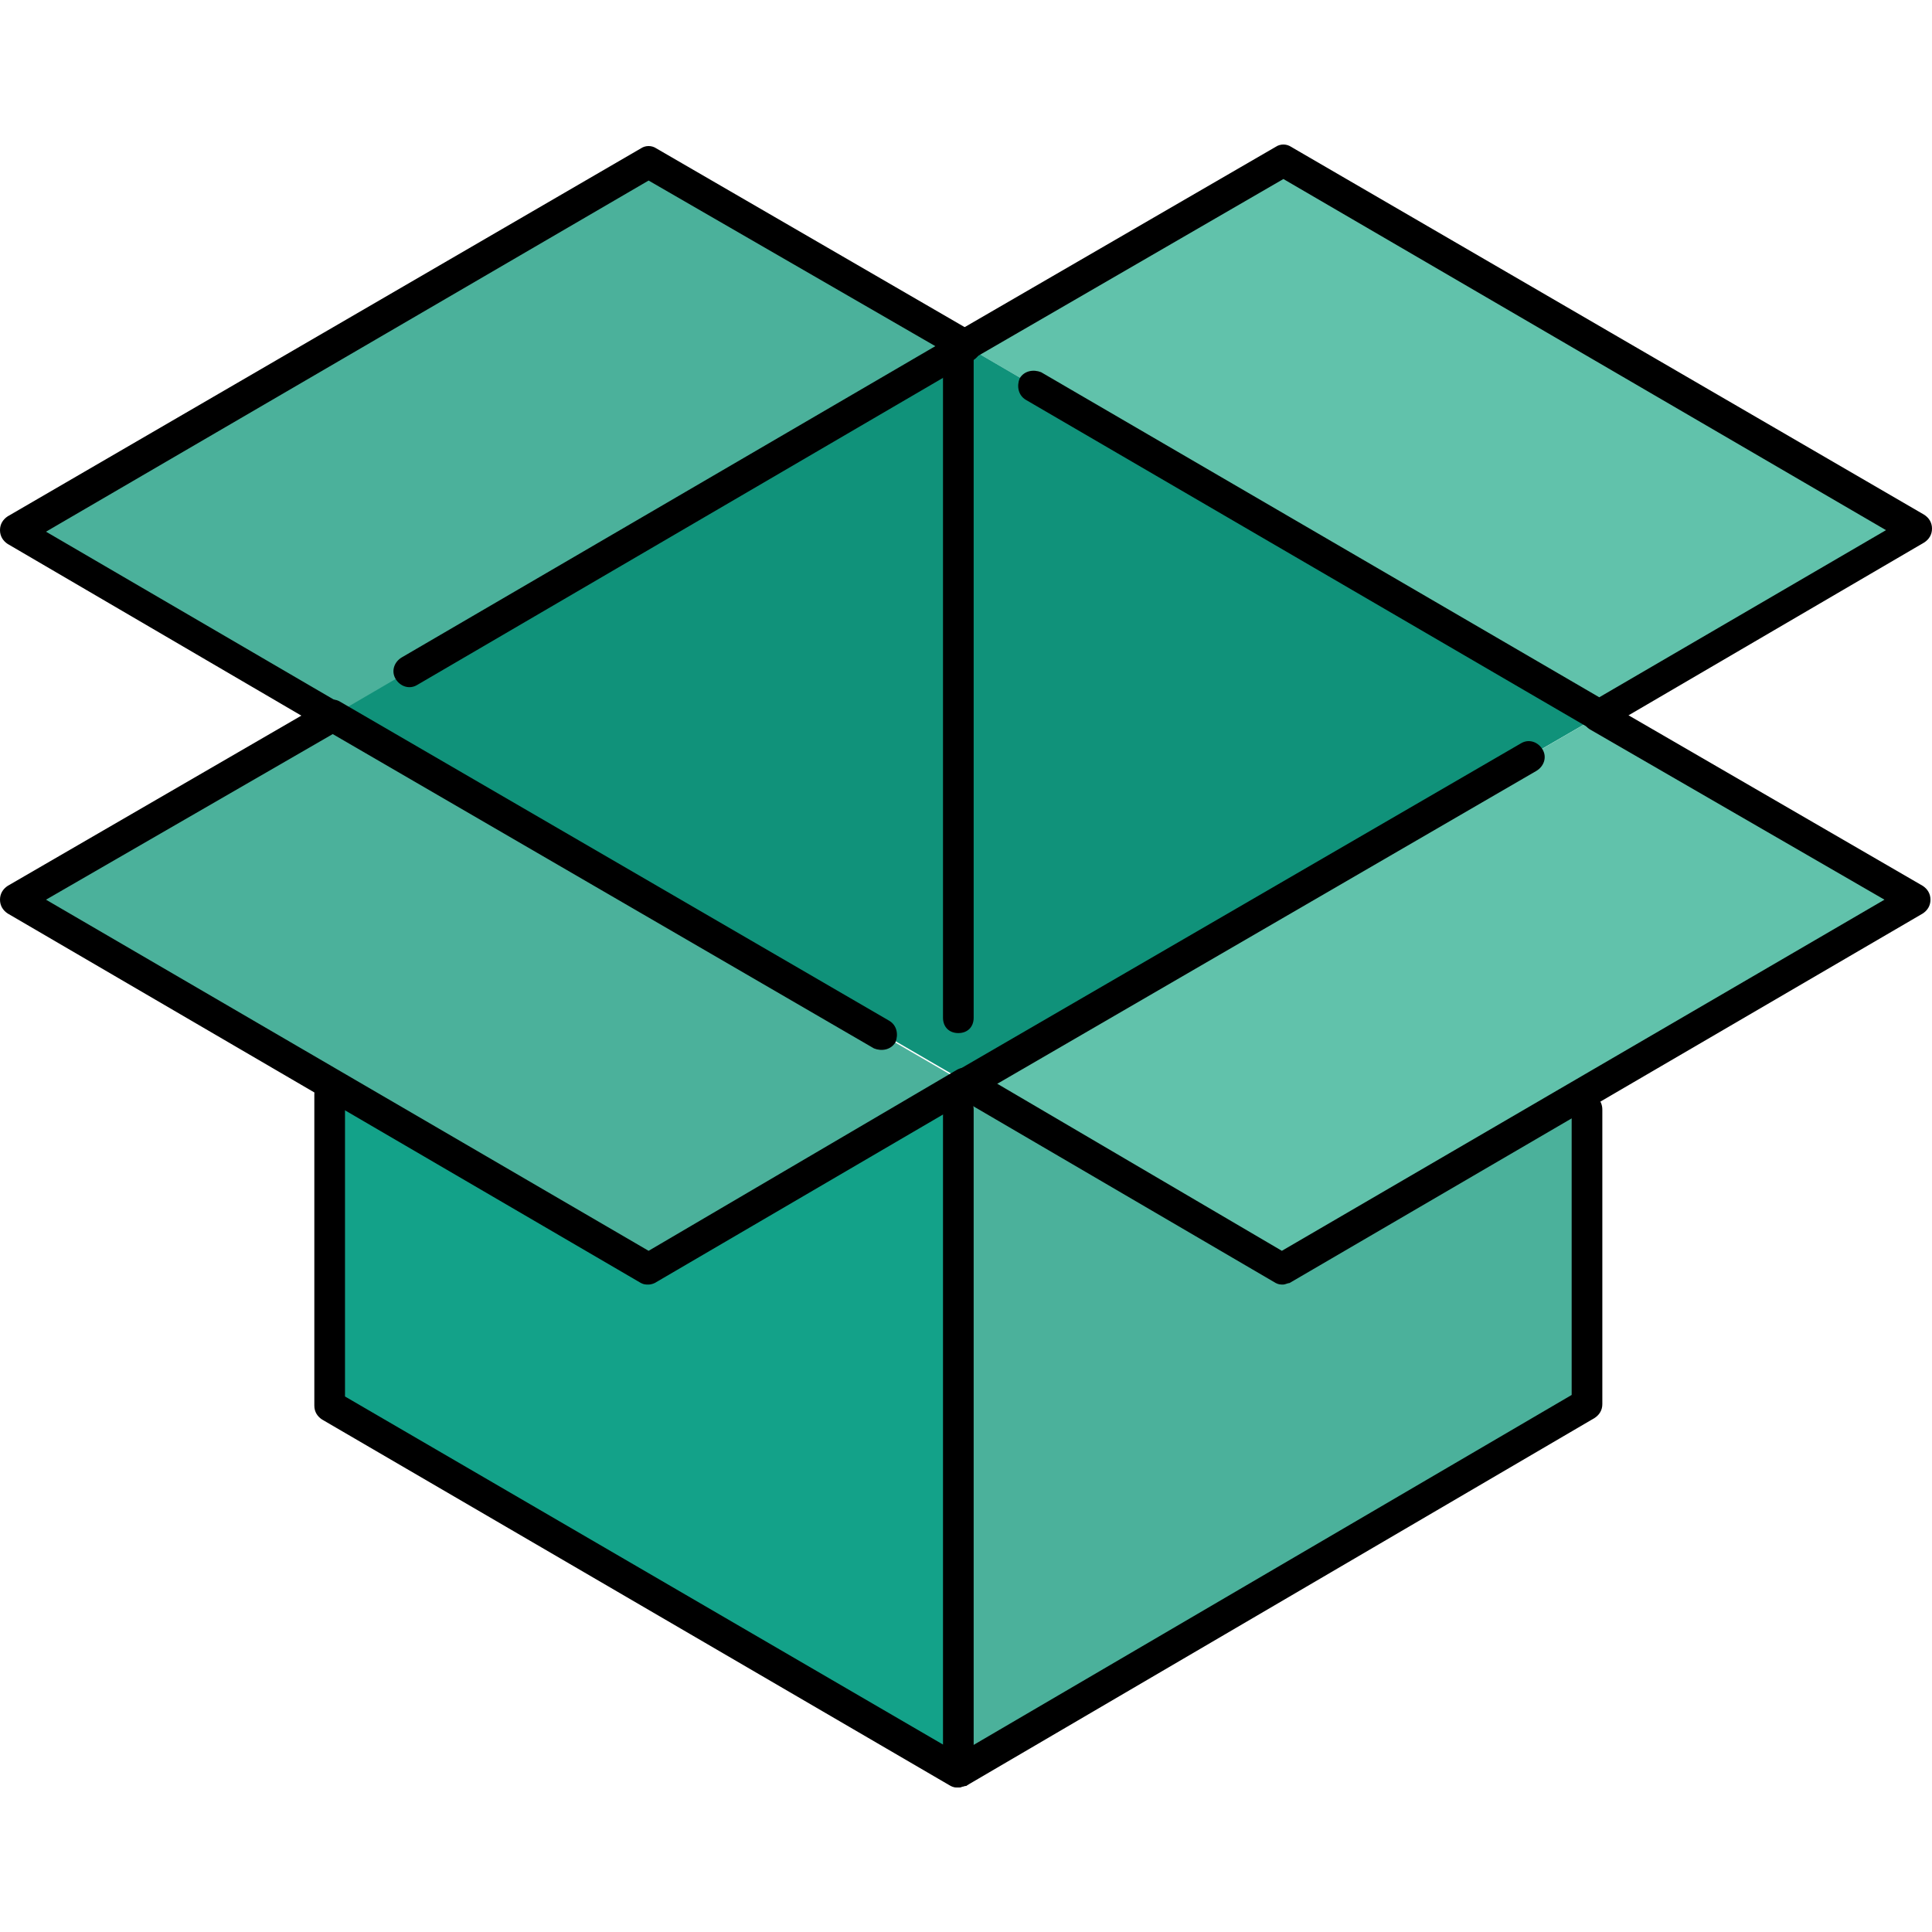
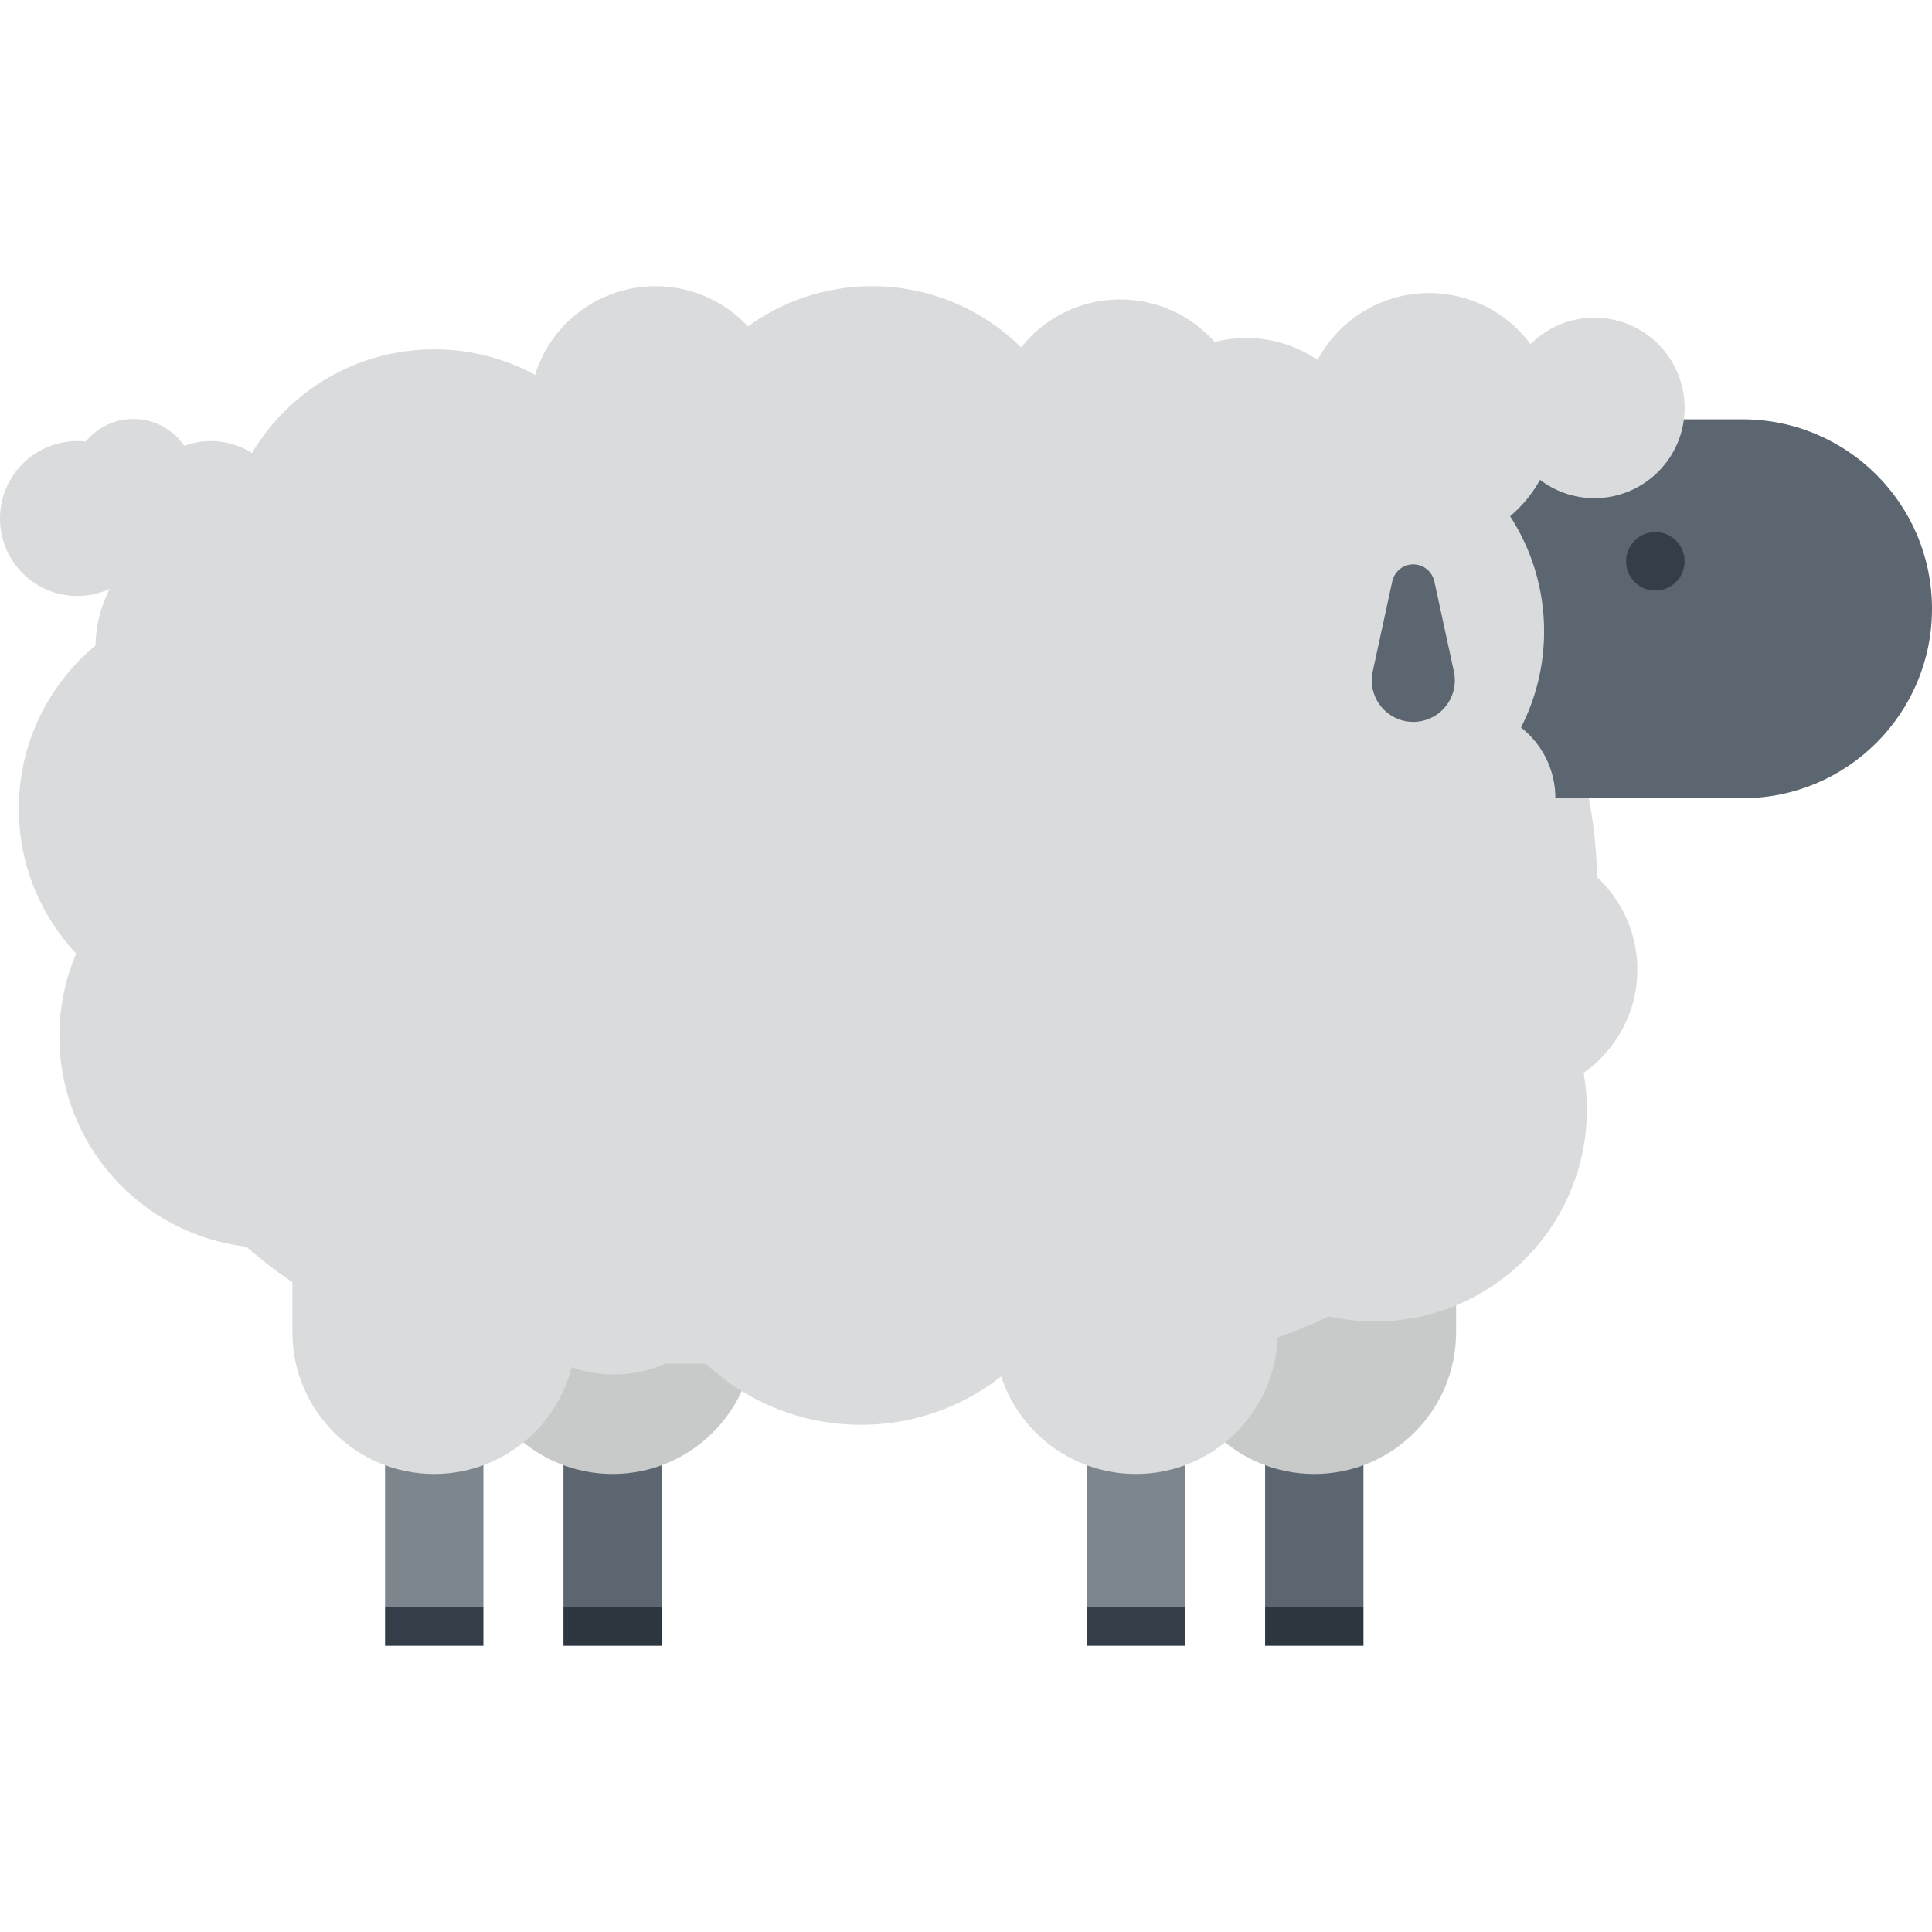
- <svg xmlns="http://www.w3.org/2000/svg" height="800px" width="800px" version="1.1" id="Layer_1" viewBox="0 0 504 504" xml:space="preserve">
-   <polygon style="fill:#61C2AB;" points="252,90.3 334.8,42.3 500,138.3 417.2,186.7 " />
-   <polygon style="fill:#10927A;" points="252,90.3 86.8,186.3 252,282.3 417.2,186.7 " />
-   <polygon style="fill:#4BB19B;" points="252,90.3 169.2,42.3 4,138.3 86.8,186.7 " />
-   <polygon style="fill:#13A289;" points="252,282.3 252,462.3 88,366.7 88,282.7 " />
+ <svg xmlns="http://www.w3.org/2000/svg" version="1.1" id="Layer_1" viewBox="0 0 428.348 428.348" xml:space="preserve">
  <g>
-     <polygon style="fill:#4BB19B;" points="416,278.7 416,362.3 252,458.3 252,278.3  " />
-     <polygon style="fill:#4BB19B;" points="252,282.7 169.2,331.1 4,234.7 86.8,186.7  " />
+     <g>
+       <g>
+         <rect x="124.926" y="315.896" style="fill:#5C6670;" width="21.807" height="40.332" />
+         <rect x="124.926" y="356.228" style="fill:#2D3740;" width="21.807" height="8.666" />
+       </g>
+       <path style="fill:#C8C9C9;" d="M104.387,258.125c0-17.365,14.078-31.441,31.443-31.441s31.441,14.076,31.441,31.441v37.232    c0,17.365-14.076,31.441-31.441,31.441s-31.443-14.076-31.443-31.441V258.125z" />
+     </g>
+     <g>
+       <g>
+         <rect x="280.49" y="315.896" style="fill:#5C6670;" width="21.807" height="40.332" />
+         <rect x="280.49" y="356.228" style="fill:#2D3740;" width="21.807" height="8.666" />
+       </g>
+       <path style="fill:#C8C9C9;" d="M259.951,258.125c0-17.365,14.078-31.441,31.443-31.441s31.441,14.076,31.441,31.441v37.232    c0,17.365-14.076,31.441-31.441,31.441s-31.443-14.076-31.443-31.441V258.125z" />
+     </g>
+     <g>
+       <g>
+         <rect x="85.367" y="315.896" style="fill:#7D868C;" width="21.807" height="40.332" />
+         <rect x="85.367" y="356.228" style="fill:#333E48;" width="21.807" height="8.666" />
+       </g>
+       <path style="fill:#DADBDC;" d="M64.828,258.125c0-17.365,14.077-31.441,31.442-31.441s31.442,14.076,31.442,31.441v37.232    c0,17.365-14.077,31.441-31.442,31.441s-31.442-14.076-31.442-31.441V258.125z" />
+     </g>
+     <g>
+       <g>
+         <rect x="240.932" y="315.896" style="fill:#7D868C;" width="21.807" height="40.332" />
+         <rect x="240.932" y="356.228" style="fill:#333E48;" width="21.807" height="8.666" />
+       </g>
+       <path style="fill:#DADBDC;" d="M220.393,258.125c0-17.365,14.077-31.441,31.442-31.441s31.442,14.076,31.442,31.441v37.232    c0,17.365-14.077,31.441-31.442,31.441s-31.442-14.076-31.442-31.441V258.125z" />
+     </g>
+     <path style="fill:#DADBDC;" d="M363.014,214.971c0-8.082-3.428-15.359-8.904-20.471c-0.824-36.938-20.643-69.186-50.075-87.369   c0.206-1.367,0.313-2.766,0.313-4.191c0-15.463-12.536-28-28-28c-2.433,0-4.793,0.313-7.043,0.895   c-5.129-5.787-12.615-9.439-20.957-9.439c-8.904,0-16.832,4.16-21.96,10.639c-8.49-8.395-20.157-13.58-33.04-13.58   c-10.281,0-19.785,3.311-27.523,8.912c-5.111-5.48-12.391-8.912-20.477-8.912c-12.553,0-23.176,8.262-26.73,19.643   c-6.646-3.598-14.258-5.643-22.347-5.643c-17.181,0-32.202,9.221-40.398,22.983c-2.646-1.667-5.77-2.646-9.128-2.646   c-2.074,0-4.053,0.387-5.893,1.061c-2.463-3.594-6.595-5.955-11.28-5.955c-4.256,0-8.056,1.945-10.563,4.995   c-0.603-0.063-1.214-0.101-1.834-0.101C7.689,97.791,0,105.48,0,114.965s7.689,17.174,17.174,17.174   c2.561,0,4.979-0.578,7.158-1.588c-1.959,3.767-3.095,8.03-3.149,12.557c-10.39,8.621-17.009,21.629-17.009,36.185   c0,12.426,4.832,23.719,12.707,32.123c-2.387,5.631-3.707,11.824-3.707,18.326c0,24.064,18.092,43.893,41.412,46.658   c18.527,16.152,42.749,25.938,69.259,25.938h0.979c3.47,1.541,7.309,2.404,11.35,2.404s7.88-0.863,11.35-2.404h8.961   c9.014,8.406,21.104,13.559,34.4,13.559c13.299,0,25.387-5.152,34.401-13.559h23.411c16.447,0,32.014-3.768,45.887-10.484   c3.299,0.732,6.723,1.133,10.242,1.133c25.957,0,47-21.043,47-47c0-2.77-0.254-5.477-0.713-8.113   C358.309,232.807,363.014,224.439,363.014,214.971z" />
+     <g>
+       <path style="fill:#5C6670;" d="M386.346,92.971c23.197,0,42.002,18.805,42.002,42.004c0,23.195-18.805,42-42.002,42h-49.733    c-23.196,0-42.001-18.805-42.001-42c0-23.199,18.805-42.004,42.001-42.004C336.613,92.971,386.346,92.971,386.346,92.971z" />
+       <circle style="fill:#333E48;" cx="367.015" cy="124.453" r="6.487" />
+       <path style="fill:#DADBDC;" d="M353.49,70.43c-5.527,0-10.53,2.242-14.151,5.863c-5.103-6.869-13.276-11.322-22.491-11.322    c-15.464,0-28,12.537-28,28c0,0.154,0.01,0.305,0.012,0.457c-22.885,3.162-40.512,22.789-40.512,46.543c0,25.957,21.043,47,47,47    c3.945,0,7.774-0.492,11.436-1.408c3.217,6.748,10.08,11.424,18.053,11.424c11.053,0,20.012-8.961,20.012-20.012    c0-6.365-2.982-12.025-7.615-15.689c3.264-6.4,5.115-13.639,5.115-21.314c0-9.412-2.777-18.17-7.542-25.521    c2.681-2.244,4.937-4.977,6.625-8.066c3.357,2.543,7.525,4.07,12.06,4.07c11.052,0,20.012-8.961,20.012-20.012    S364.542,70.43,353.49,70.43z" />
+       <path style="fill:#5C6670;" d="M318.014,128.896l4.334,19.998c1.077,4.971-2.079,9.873-7.05,10.951    c-4.971,1.076-9.873-2.08-10.95-7.051c-0.285-1.313-0.262-2.666,0-3.9l4.334-19.998c0.559-2.578,3.1-4.215,5.678-3.656    C316.245,125.648,317.628,127.125,318.014,128.896z" />
+     </g>
  </g>
-   <polygon style="fill:#61C2AB;" points="417.2,186.7 500,234.7 334.8,331.1 252,282.7 " />
-   <path d="M417.2,190.7c-0.8,0-1.2,0-2-0.4l-147.6-86c-2-1.2-2.4-3.6-1.6-5.6c1.2-2,3.6-2.4,5.6-1.6l145.6,84.8l74.8-43.6L334.8,46.7  L254,93.5c-2,1.2-4.4,0.4-5.6-1.6c-1.2-2-0.4-4.4,1.6-5.6l82.8-48c1.2-0.8,2.8-0.8,4,0l165.2,96c1.2,0.8,2,2,2,3.6s-0.8,2.8-2,3.6  l-82.8,48.4C418.8,190.3,418,190.7,417.2,190.7z" />
-   <path d="M86.8,190.7c-0.8,0-1.2,0-2-0.4L2,141.9c-1.2-0.8-2-2-2-3.6s0.8-2.8,2-3.6l165.2-96c1.2-0.8,2.8-0.8,4,0l82.8,48  c1.2,0.8,2,2,2,3.6s-0.8,2.8-2,3.6l-145.2,84.8c-2,1.2-4.4,0.4-5.6-1.6c-1.2-2-0.4-4.4,1.6-5.6L244,90.3l-74.8-43.2L12,138.7  l76.8,44.8c2,1.2,2.4,3.6,1.6,5.6C89.2,189.9,88,190.7,86.8,190.7z" />
-   <path d="M250,466.3c-0.8,0-1.2,0-2-0.4L84,370.3c-1.2-0.8-2-2-2-3.6v-81.2c0-2.4,1.6-4,4-4s4,1.6,4,4v78.8l156,90.8V289.5  c0-2.4,1.6-4,4-4s4,1.6,4,4v172.8c0,1.6-0.8,2.8-2,3.6C251.2,465.9,250.8,466.3,250,466.3z" />
-   <path d="M250,466.3c-1.2,0-2.8-0.8-3.6-2c-1.2-2-0.4-4.4,1.6-5.6l162-94.8v-74.4c0-2.4,1.6-4,4-4s4,1.6,4,4v76.8  c0,1.6-0.8,2.8-2,3.6l-164,96C251.2,465.9,250.8,466.3,250,466.3z" />
-   <path d="M169.2,335.1c-0.8,0-1.2,0-2-0.4L2,238.3c-1.2-0.8-2-2-2-3.6s0.8-2.8,2-3.6l82.8-48c1.2-0.8,2.8-0.8,4,0L232,266.3  c2,1.2,2.4,3.6,1.6,5.6c-1.2,2-3.6,2.4-5.6,1.6l-141.2-82L12,234.7l157.2,91.6l80.4-47.2c2-1.2,4.4-0.4,5.6,1.6  c1.2,2,0.4,4.4-1.6,5.6l-82.8,48.4C170.8,334.7,170,335.1,169.2,335.1z" />
-   <path d="M334.8,335.1c-0.8,0-1.2,0-2-0.4L250,286.3c-2-1.2-2.4-3.6-1.6-5.6c1.2-2,3.6-2.4,5.6-1.6l80.4,47.2l157.2-91.6l-76.8-44.4  c-2-1.2-2.4-3.6-1.6-5.6c1.2-2,3.6-2.4,5.6-1.6l82.8,48c1.2,0.8,2,2,2,3.6s-0.8,2.8-2,3.6l-165.2,96.4  C336,334.7,335.2,335.1,334.8,335.1z" />
-   <path d="M252,286.7c-1.2,0-2.8-0.8-3.6-2c-1.2-2-0.4-4.4,1.6-5.6l146.8-85.2c2-1.2,4.4-0.4,5.6,1.6c1.2,2,0.4,4.4-1.6,5.6L254,286.3  C253.2,286.3,252.8,286.7,252,286.7z" />
-   <path d="M250,269.5c-2.4,0-4-1.6-4-4v-172c0-2.4,1.6-4,4-4s4,1.6,4,4v172C254,267.9,252.4,269.5,250,269.5z" />
</svg>
